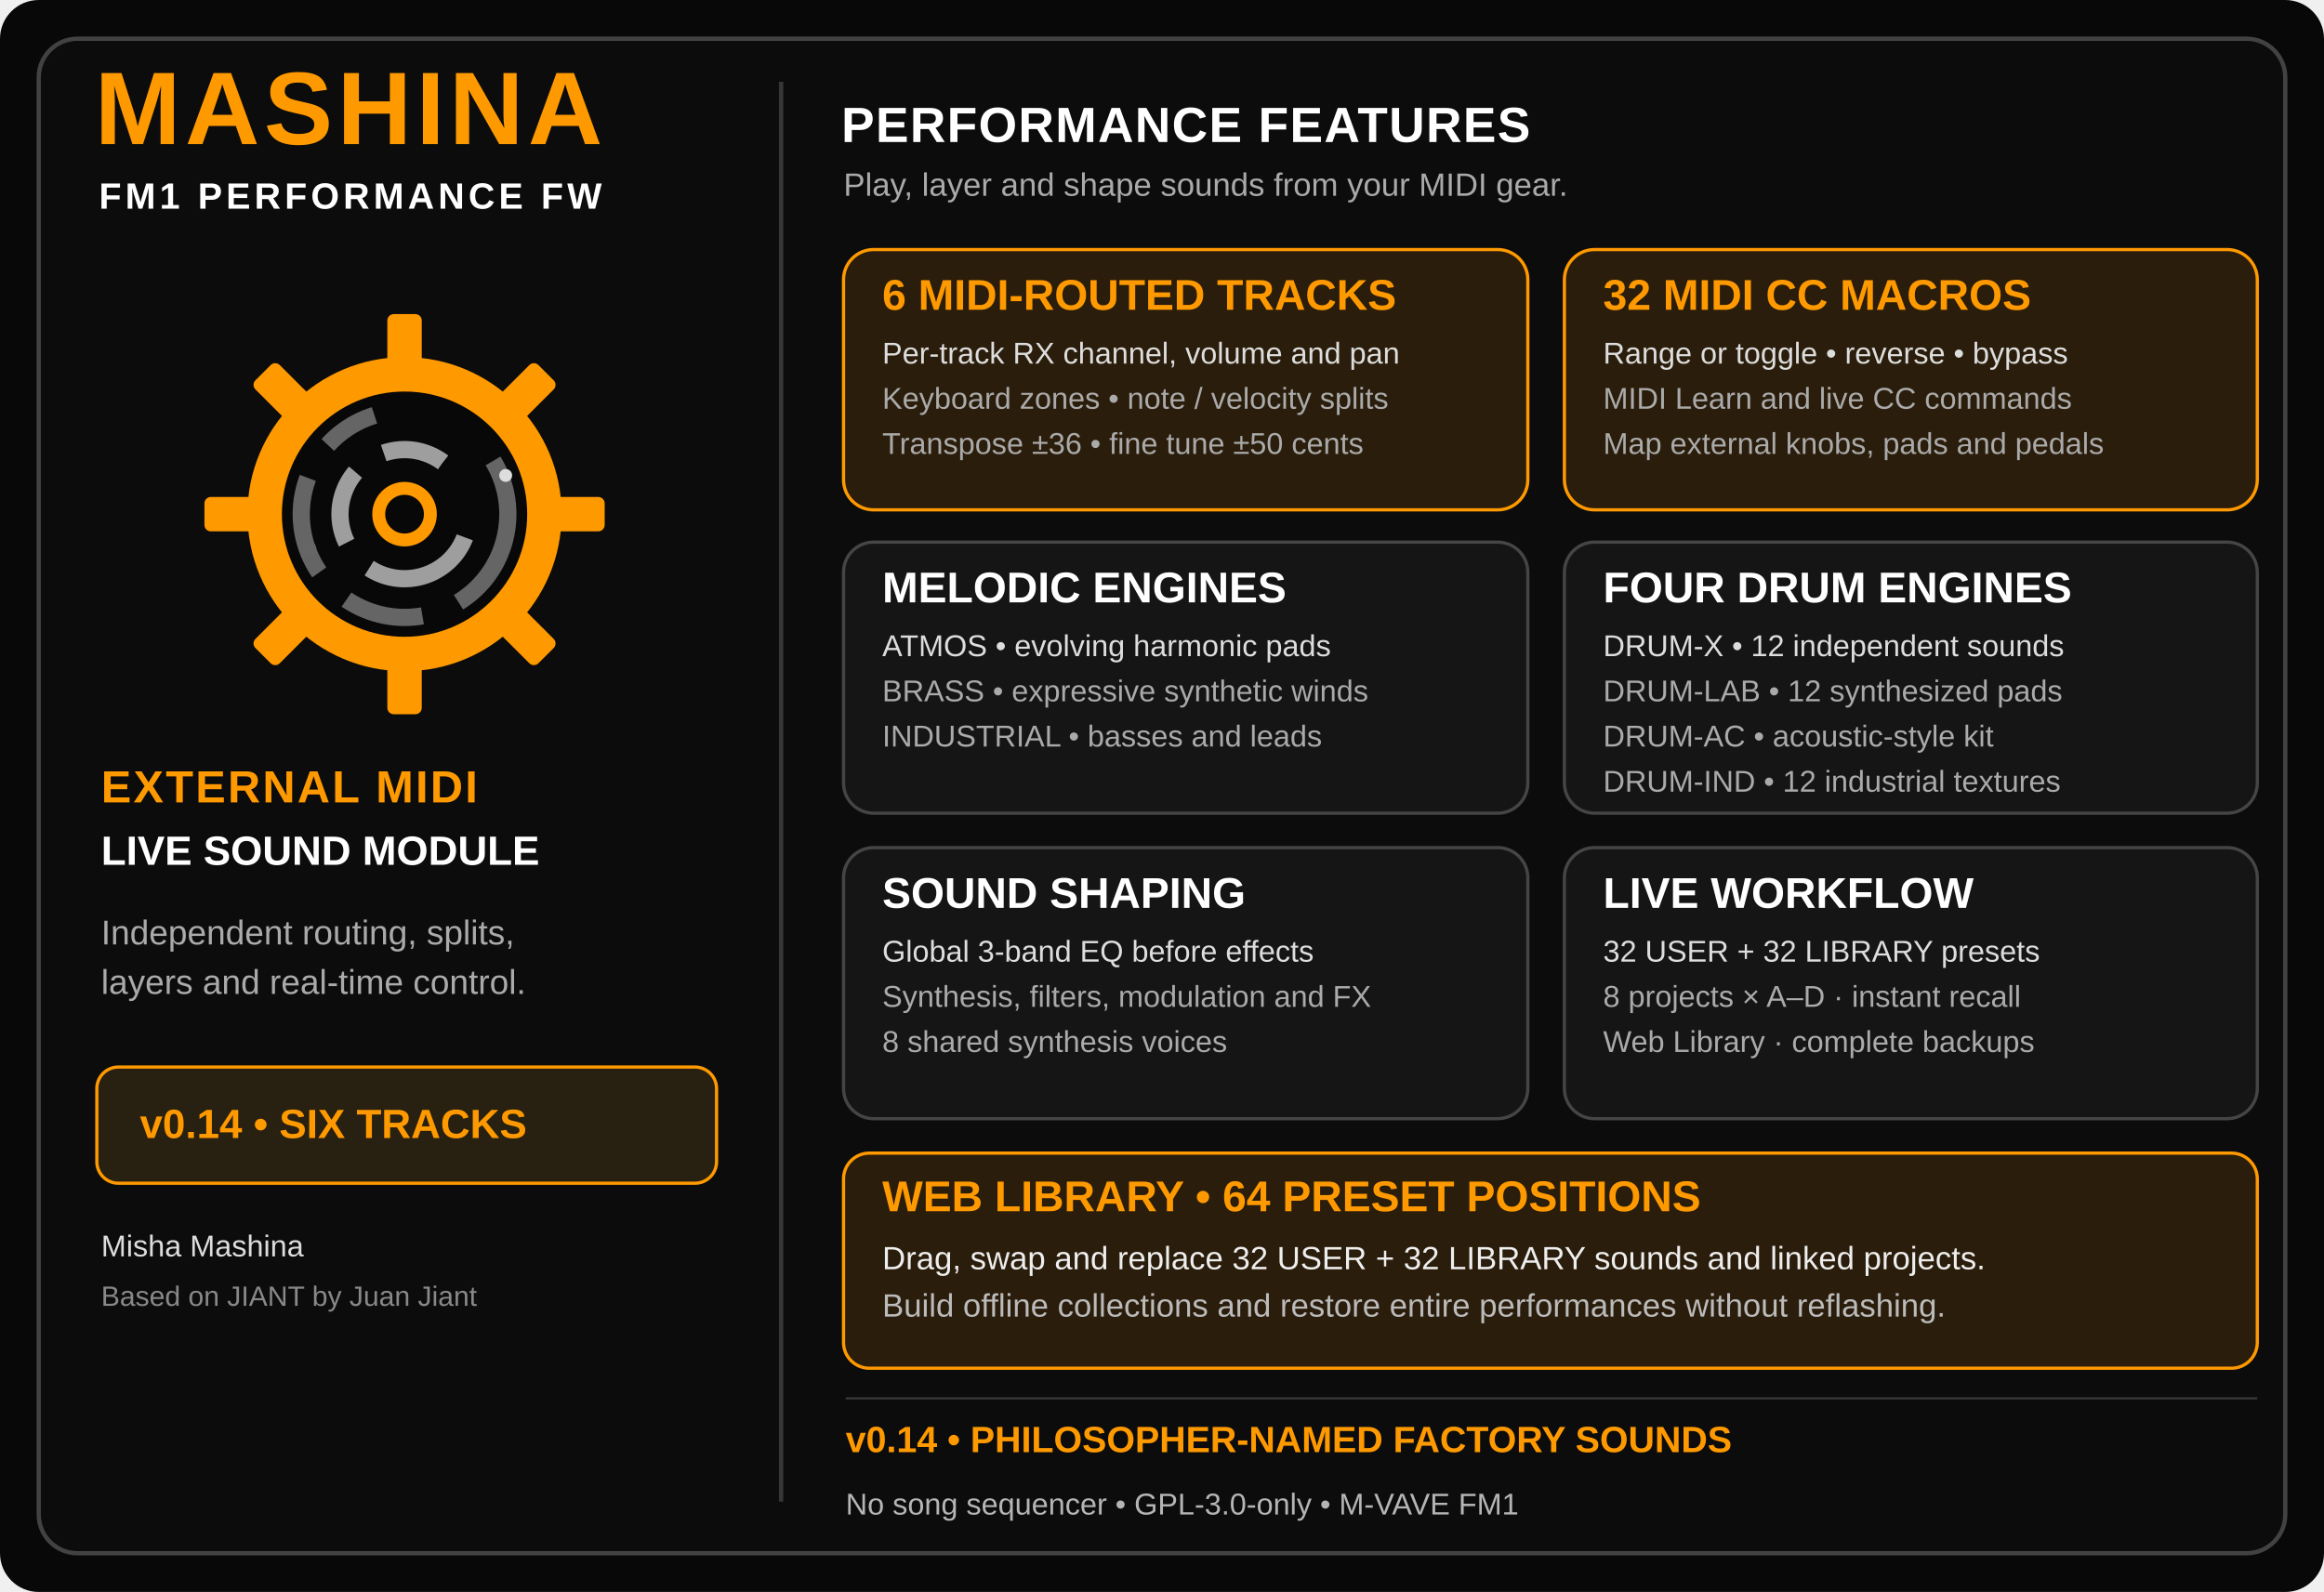
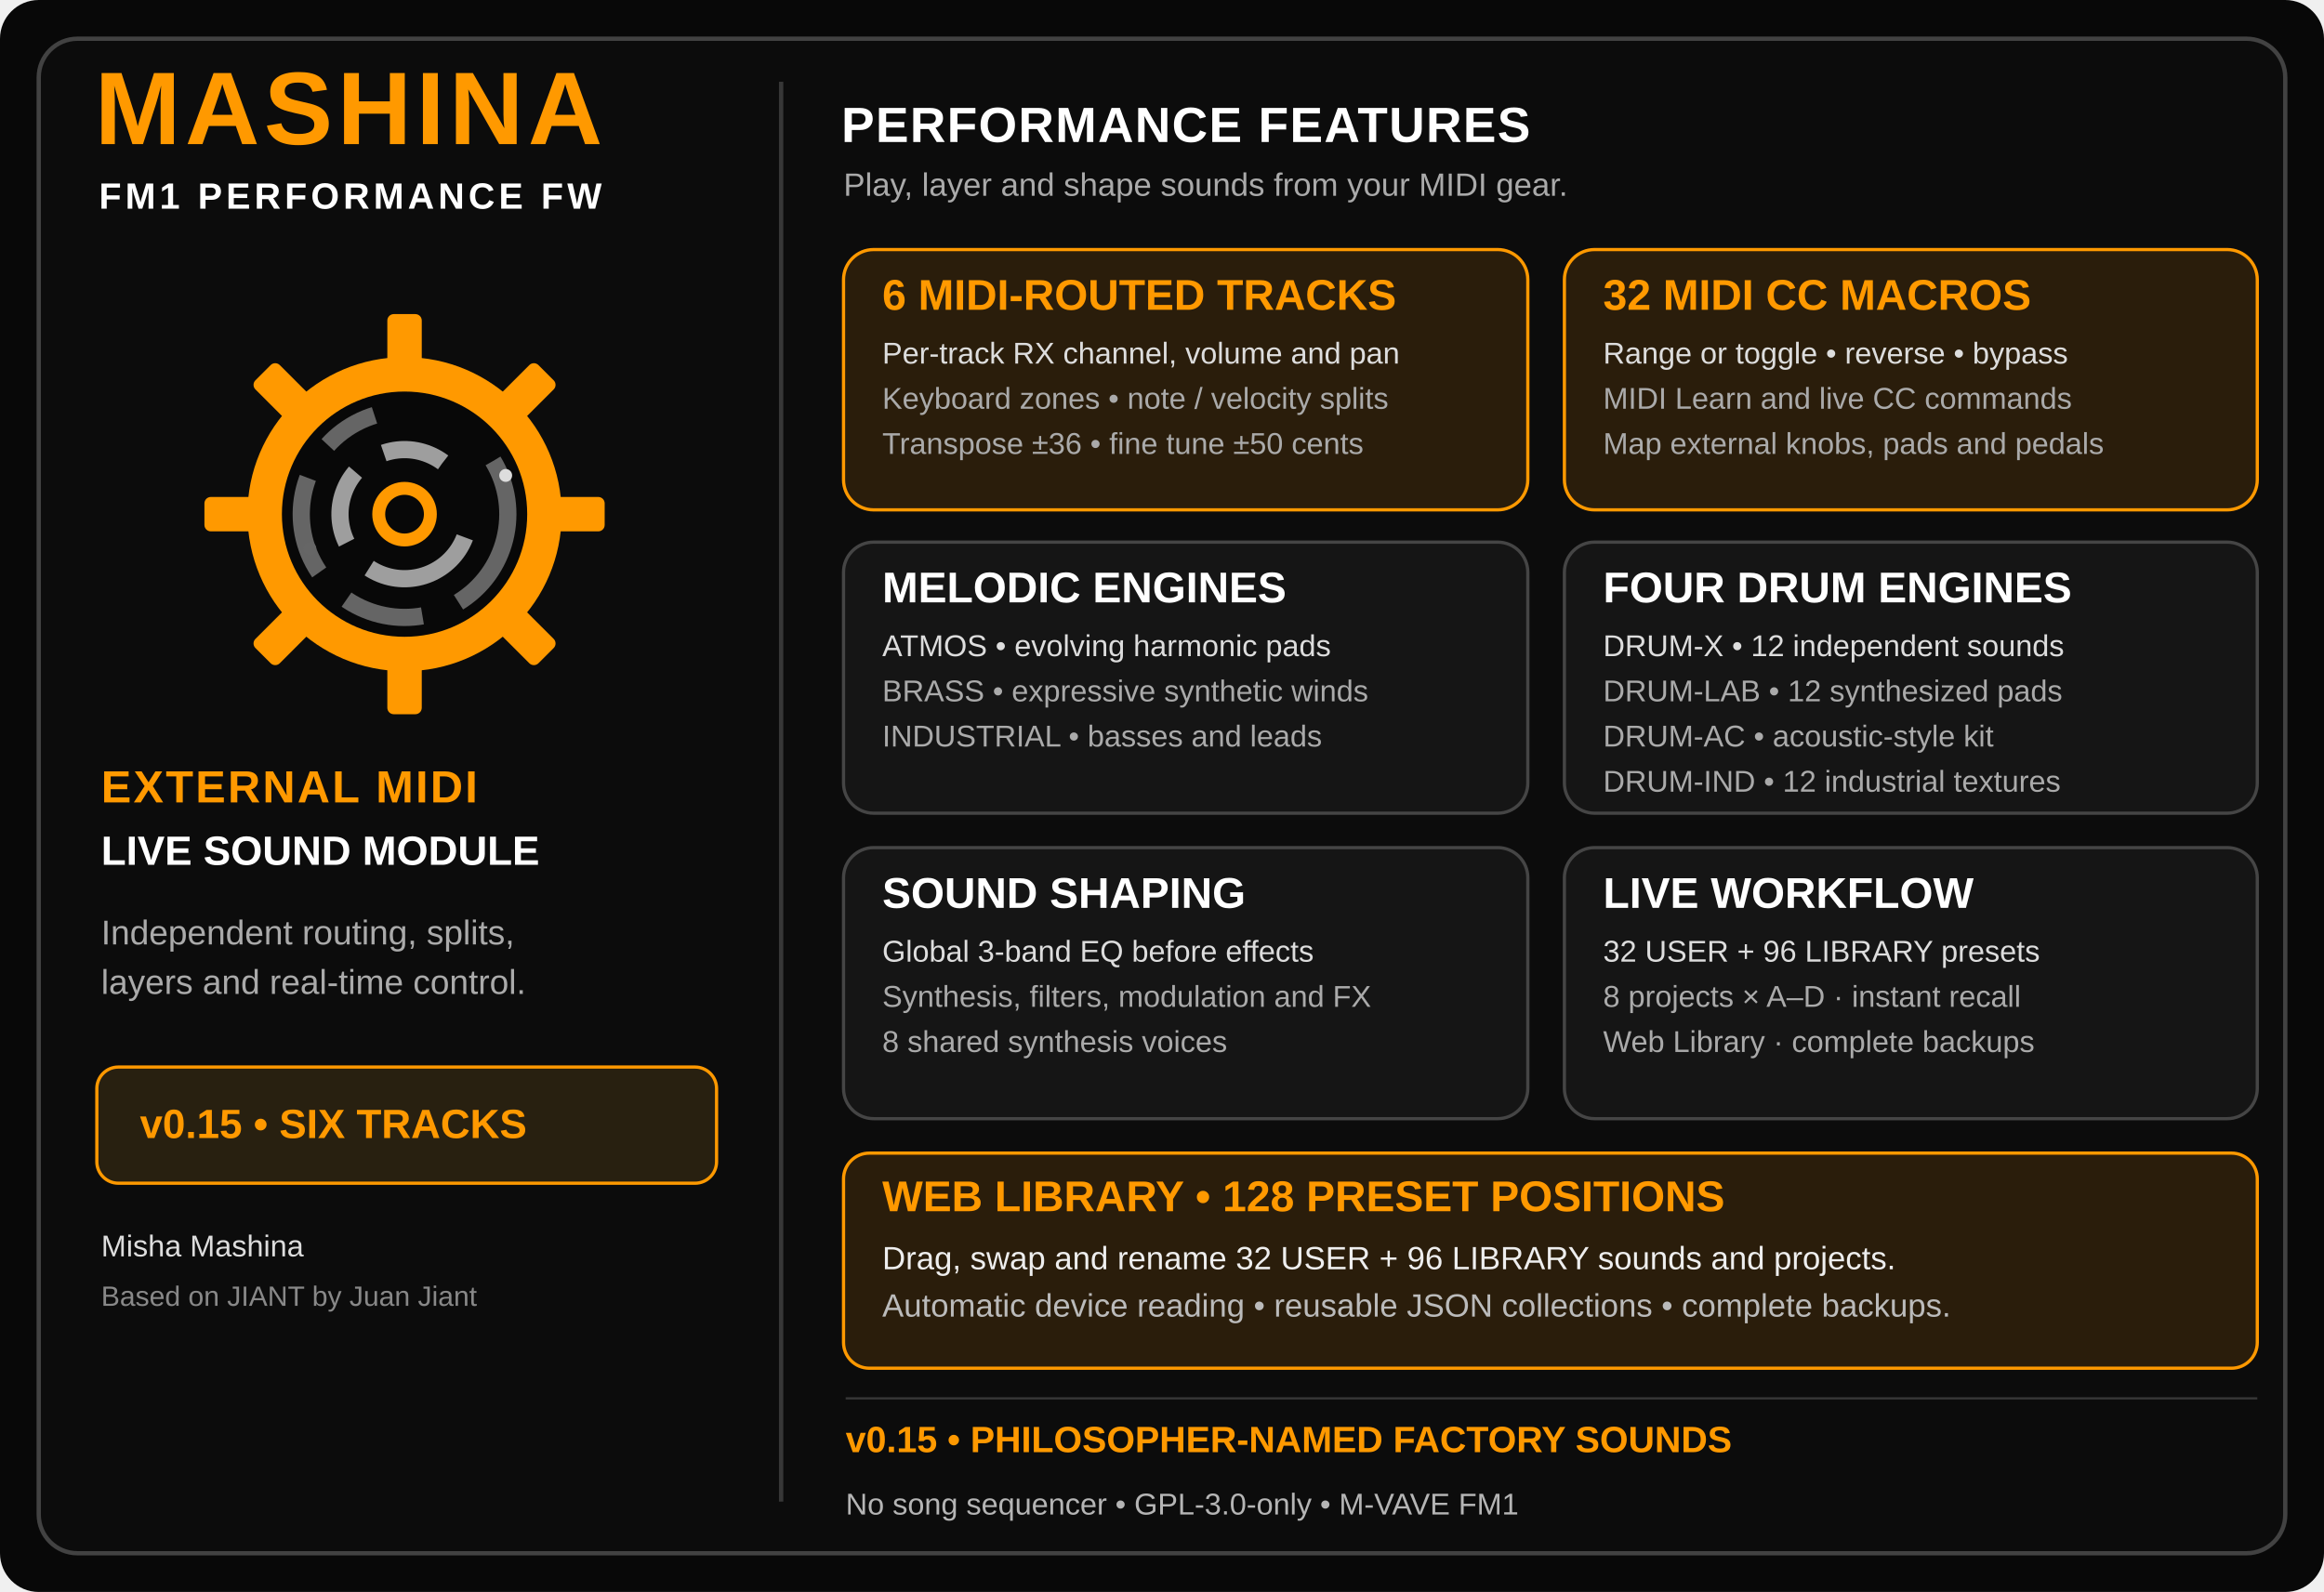
<svg xmlns="http://www.w3.org/2000/svg" width="1080" height="740" viewBox="0 0 1080 740" role="img" aria-labelledby="title description">
  <rect width="1080" height="740" rx="18" fill="#080808" />
  <rect x="18" y="18" width="1044" height="704" rx="18" fill="#0c0c0c" stroke="#424242" stroke-width="2" />
  <path d="M 363 38 V 698" stroke="#373737" stroke-width="2" />
  <text x="44" y="67" fill="#ff9900" font-family="Arial,Helvetica,sans-serif" font-size="48" font-weight="800" letter-spacing="2">MASHINA</text>
  <text x="46" y="97" fill="#fff" font-family="Arial,Helvetica,sans-serif" font-size="17" font-weight="600" letter-spacing="1.8">FM1 PERFORMANCE FW</text>
  <g transform="translate(188 239)">
    <rect x="-8" y="-93" width="16" height="30" rx="3" fill="#ff9900" transform="rotate(0)" />
    <rect x="-8" y="-93" width="16" height="30" rx="3" fill="#ff9900" transform="rotate(45)" />
    <rect x="-8" y="-93" width="16" height="30" rx="3" fill="#ff9900" transform="rotate(90)" />
    <rect x="-8" y="-93" width="16" height="30" rx="3" fill="#ff9900" transform="rotate(135)" />
    <rect x="-8" y="-93" width="16" height="30" rx="3" fill="#ff9900" transform="rotate(180)" />
    <rect x="-8" y="-93" width="16" height="30" rx="3" fill="#ff9900" transform="rotate(225)" />
    <rect x="-8" y="-93" width="16" height="30" rx="3" fill="#ff9900" transform="rotate(270)" />
    <rect x="-8" y="-93" width="16" height="30" rx="3" fill="#ff9900" transform="rotate(315)" />
    <circle r="73" fill="#ff9900" />
    <circle r="57" fill="#080808" />
    <circle r="48" fill="none" stroke="#656565" stroke-width="8" stroke-dasharray="75 18 37 18 46 18 26 64" transform="rotate(-31)" />
    <circle r="30" fill="none" stroke="#9e9e9e" stroke-width="8" stroke-dasharray="53 16 35 16 29 39" transform="rotate(22)" />
    <circle r="15" fill="#ff9900" />
    <circle r="9" fill="#080808" />
    <circle cx="47" cy="-18" r="3" fill="#ddd" />
    <circle cx="-44" cy="16" r="3" fill="#666" />
  </g>
  <text x="47" y="373" fill="#ff9900" font-family="Arial,Helvetica,sans-serif" font-size="21" font-weight="700" letter-spacing="1">EXTERNAL MIDI</text>
  <text x="47" y="402" fill="#fff" font-family="Arial,Helvetica,sans-serif" font-size="19" font-weight="600">LIVE SOUND MODULE</text>
  <text x="47" y="439" fill="#aaa" font-family="Arial,Helvetica,sans-serif" font-size="16" font-weight="500">Independent routing, splits,</text>
  <text x="47" y="462" fill="#aaa" font-family="Arial,Helvetica,sans-serif" font-size="16" font-weight="500">layers and real-time control.</text>
  <rect x="45" y="496" width="288" height="54" rx="10" fill="#282010" stroke="#ff9900" stroke-width="1.5" />
-   <text x="65" y="529" fill="#ff9900" font-family="Arial,Helvetica,sans-serif" font-size="19" font-weight="700">v0.14  •  SIX TRACKS</text>
+   <text x="65" y="529" fill="#ff9900" font-family="Arial,Helvetica,sans-serif" font-size="19" font-weight="700">v0.15  •  SIX TRACKS</text>
  <text x="47" y="584" fill="#ddd" font-family="Arial,Helvetica,sans-serif" font-size="14" font-weight="500">Misha Mashina</text>
  <text x="47" y="607" fill="#888" font-family="Arial,Helvetica,sans-serif" font-size="13" font-weight="500">Based on JIANT by Juan Jiant</text>
  <text x="391" y="66" fill="#fff" font-family="Arial,Helvetica,sans-serif" font-size="23" font-weight="750" letter-spacing=".6">PERFORMANCE FEATURES</text>
  <text x="392" y="91" fill="#aaa" font-family="Arial,Helvetica,sans-serif" font-size="15" font-weight="500">Play, layer and shape sounds from your MIDI gear.</text>
  <rect x="392" y="116" width="318" height="121" rx="14" fill="#2a1d0b" stroke="#ff9900" stroke-width="1.5" />
  <text x="410" y="144" fill="#ff9900" font-family="Arial,Helvetica,sans-serif" font-size="20" font-weight="700">6 MIDI-ROUTED TRACKS</text>
  <text x="410" y="169" fill="#ddd" font-family="Arial,Helvetica,sans-serif" font-size="14" font-weight="400">Per-track RX channel, volume and pan</text>
  <text x="410" y="190" fill="#aaa" font-family="Arial,Helvetica,sans-serif" font-size="14" font-weight="400">Keyboard zones • note / velocity splits</text>
  <text x="410" y="211" fill="#aaa" font-family="Arial,Helvetica,sans-serif" font-size="14" font-weight="400">Transpose ±36 • fine tune ±50 cents</text>
  <rect x="727" y="116" width="322" height="121" rx="14" fill="#2a1d0b" stroke="#ff9900" stroke-width="1.5" />
  <text x="745" y="144" fill="#ff9900" font-family="Arial,Helvetica,sans-serif" font-size="20" font-weight="700">32 MIDI CC MACROS</text>
  <text x="745" y="169" fill="#ddd" font-family="Arial,Helvetica,sans-serif" font-size="14" font-weight="400">Range or toggle • reverse • bypass</text>
  <text x="745" y="190" fill="#aaa" font-family="Arial,Helvetica,sans-serif" font-size="14" font-weight="400">MIDI Learn and live CC commands</text>
  <text x="745" y="211" fill="#aaa" font-family="Arial,Helvetica,sans-serif" font-size="14" font-weight="400">Map external knobs, pads and pedals</text>
  <rect x="392" y="252" width="318" height="126" rx="14" fill="#151515" stroke="#454545" stroke-width="1.5" />
  <text x="410" y="280" fill="#fff" font-family="Arial,Helvetica,sans-serif" font-size="20" font-weight="700">MELODIC ENGINES</text>
  <text x="410" y="305" fill="#ddd" font-family="Arial,Helvetica,sans-serif" font-size="14" font-weight="400">ATMOS • evolving harmonic pads</text>
  <text x="410" y="326" fill="#aaa" font-family="Arial,Helvetica,sans-serif" font-size="14" font-weight="400">BRASS • expressive synthetic winds</text>
  <text x="410" y="347" fill="#aaa" font-family="Arial,Helvetica,sans-serif" font-size="14" font-weight="400">INDUSTRIAL • basses and leads</text>
  <rect x="727" y="252" width="322" height="126" rx="14" fill="#151515" stroke="#454545" stroke-width="1.5" />
  <text x="745" y="280" fill="#fff" font-family="Arial,Helvetica,sans-serif" font-size="20" font-weight="700">FOUR DRUM ENGINES</text>
  <text x="745" y="305" fill="#ddd" font-family="Arial,Helvetica,sans-serif" font-size="14" font-weight="400">DRUM-X • 12 independent sounds</text>
  <text x="745" y="326" fill="#aaa" font-family="Arial,Helvetica,sans-serif" font-size="14" font-weight="400">DRUM-LAB • 12 synthesized pads</text>
  <text x="745" y="347" fill="#aaa" font-family="Arial,Helvetica,sans-serif" font-size="14" font-weight="400">DRUM-AC • acoustic-style kit</text>
  <text x="745" y="368" fill="#aaa" font-family="Arial,Helvetica,sans-serif" font-size="14" font-weight="400">DRUM-IND • 12 industrial textures</text>
  <rect x="392" y="394" width="318" height="126" rx="14" fill="#151515" stroke="#454545" stroke-width="1.5" />
  <text x="410" y="422" fill="#fff" font-family="Arial,Helvetica,sans-serif" font-size="20" font-weight="700">SOUND SHAPING</text>
  <text x="410" y="447" fill="#ddd" font-family="Arial,Helvetica,sans-serif" font-size="14" font-weight="400">Global 3-band EQ before effects</text>
  <text x="410" y="468" fill="#aaa" font-family="Arial,Helvetica,sans-serif" font-size="14" font-weight="400">Synthesis, filters, modulation and FX</text>
  <text x="410" y="489" fill="#aaa" font-family="Arial,Helvetica,sans-serif" font-size="14" font-weight="400">8 shared synthesis voices</text>
  <rect x="727" y="394" width="322" height="126" rx="14" fill="#151515" stroke="#454545" stroke-width="1.5" />
  <text x="745" y="422" fill="#fff" font-family="Arial,Helvetica,sans-serif" font-size="20" font-weight="700">LIVE WORKFLOW</text>
-   <text x="745" y="447" fill="#ddd" font-family="Arial,Helvetica,sans-serif" font-size="14" font-weight="400">32 USER + 32 LIBRARY presets</text>
+   <text x="745" y="447" fill="#ddd" font-family="Arial,Helvetica,sans-serif" font-size="14" font-weight="400">32 USER + 96 LIBRARY presets</text>
  <text x="745" y="468" fill="#aaa" font-family="Arial,Helvetica,sans-serif" font-size="14" font-weight="400">8 projects × A–D · instant recall</text>
  <text x="745" y="489" fill="#aaa" font-family="Arial,Helvetica,sans-serif" font-size="14" font-weight="400">Web Library · complete backups</text>
  <rect x="392" y="536" width="657" height="100" rx="12" fill="#2a1d0b" stroke="#ff9900" stroke-width="1.5" />
-   <text x="410" y="563" fill="#ff9900" font-family="Arial,Helvetica,sans-serif" font-size="20" font-weight="700">WEB LIBRARY • 64 PRESET POSITIONS</text>
-   <text x="410" y="590" fill="#eee" font-family="Arial,Helvetica,sans-serif" font-size="15">Drag, swap and replace 32 USER + 32 LIBRARY sounds and linked projects.</text>
-   <text x="410" y="612" fill="#bbb" font-family="Arial,Helvetica,sans-serif" font-size="15">Build offline collections and restore entire performances without reflashing.</text>
+   <text x="410" y="563" fill="#ff9900" font-family="Arial,Helvetica,sans-serif" font-size="20" font-weight="700">WEB LIBRARY • 128 PRESET POSITIONS</text>
+   <text x="410" y="590" fill="#eee" font-family="Arial,Helvetica,sans-serif" font-size="15">Drag, swap and rename 32 USER + 96 LIBRARY sounds and projects.</text>
+   <text x="410" y="612" fill="#bbb" font-family="Arial,Helvetica,sans-serif" font-size="15">Automatic device reading • reusable JSON collections • complete backups.</text>
  <path d="M 393 650 H 1049" stroke="#383838" />
-   <text x="393" y="675" fill="#ff9900" font-family="Arial,Helvetica,sans-serif" font-size="17" font-weight="600">v0.14  •  PHILOSOPHER-NAMED FACTORY SOUNDS</text>
+   <text x="393" y="675" fill="#ff9900" font-family="Arial,Helvetica,sans-serif" font-size="17" font-weight="600">v0.15  •  PHILOSOPHER-NAMED FACTORY SOUNDS</text>
  <text x="393" y="704" fill="#b5b5b5" font-family="Arial,Helvetica,sans-serif" font-size="14" font-weight="500">No song sequencer  •  GPL-3.0-only  •  M-VAVE FM1</text>
</svg>
